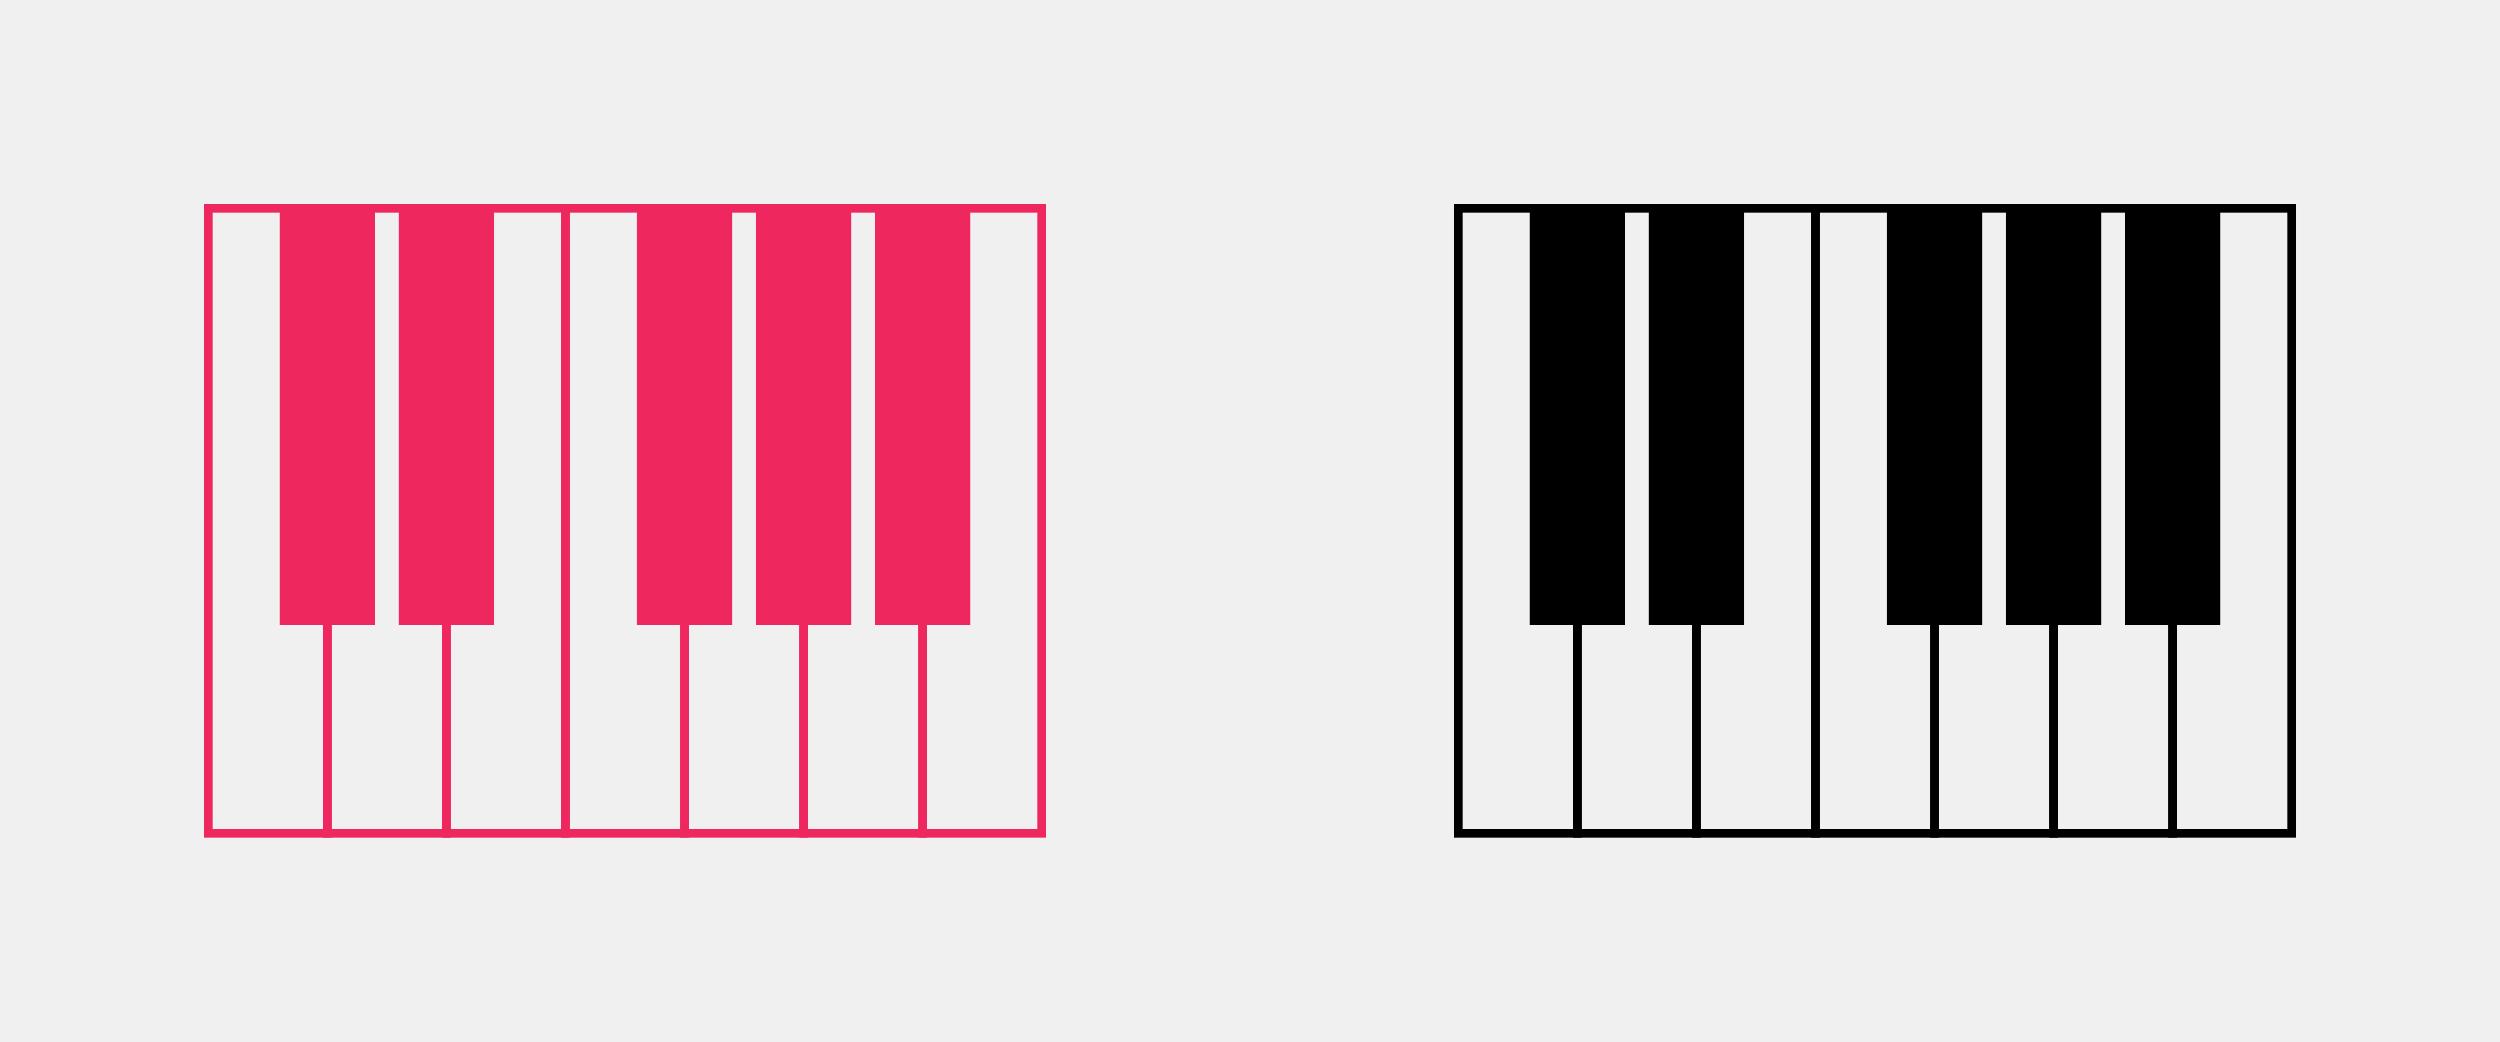
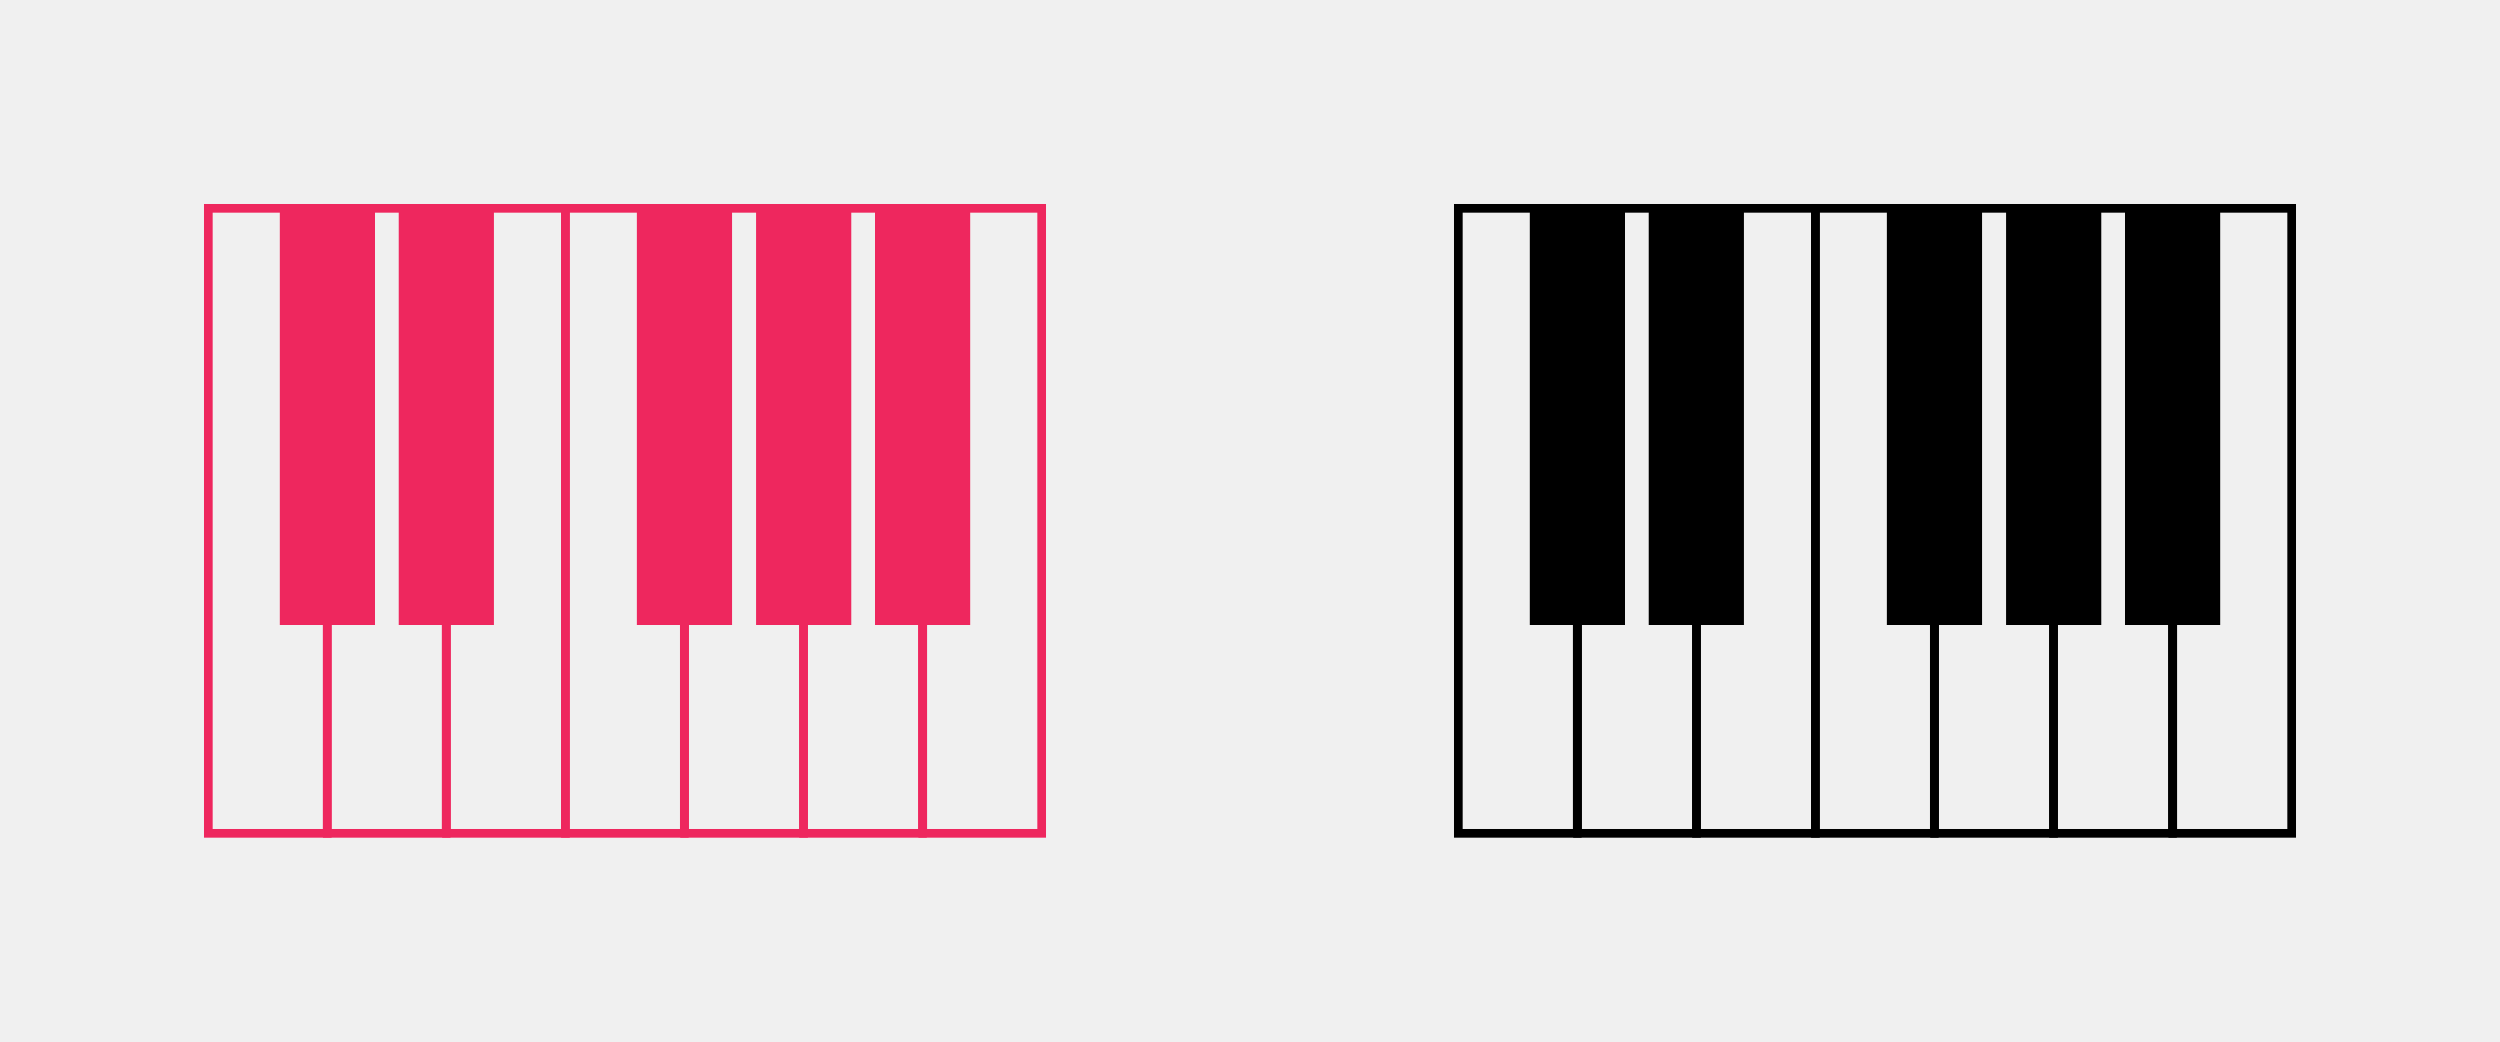
- <svg xmlns="http://www.w3.org/2000/svg" viewBox="0 0 864 360">
-   <defs>
-     <style>.cls-1{fill:#fff;opacity:0;}.cls-2,.cls-4{fill:none;stroke-miterlimit:10;stroke-width:3px;}.cls-2{stroke:#ee275e;}.cls-3{fill:#ee275e;}.cls-4{stroke:#000;}</style>
-   </defs>
-   <g id="Layer_2" data-name="Layer 2">
+ <svg xmlns="http://www.w3.org/2000/svg" version="1.1" id="Layer_1" x="0px" y="0px" viewBox="0 0 864 360" style="enable-background:new 0 0 864 360;" xml:space="preserve">
+   <style type="text/css">
+ 	.st0{fill:none;stroke:#EE275E;stroke-width:3;stroke-miterlimit:10;}
+ 	.st1{fill:#EE275E;}
+ 	.st2{fill:none;stroke:#000000;stroke-width:3;stroke-miterlimit:10;}
+ </style>
+   <g>
    <g id="Keys">
-       <rect class="cls-1" width="864" height="360" />
-       <rect class="cls-2" x="318.86" y="72" width="41.14" height="216" transform="translate(678.86 360) rotate(180)" />
-       <rect class="cls-2" x="277.71" y="72" width="41.14" height="216" transform="translate(596.57 360) rotate(180)" />
-       <rect class="cls-2" x="236.57" y="72" width="41.14" height="216" transform="translate(514.29 360) rotate(180)" />
-       <rect class="cls-2" x="195.43" y="72" width="41.14" height="216" transform="translate(432 360) rotate(180)" />
-       <rect class="cls-2" x="154.29" y="72" width="41.14" height="216" transform="translate(349.71 360) rotate(180)" />
-       <rect class="cls-2" x="113.14" y="72" width="41.14" height="216" transform="translate(267.43 360) rotate(180)" />
-       <rect class="cls-2" x="72" y="72" width="41.14" height="216" transform="translate(185.14 360) rotate(180)" />
-       <rect class="cls-3" x="302.4" y="72" width="32.91" height="144" transform="translate(637.71 288) rotate(180)" />
-       <rect class="cls-3" x="261.26" y="72" width="32.91" height="144" transform="translate(555.43 288) rotate(180)" />
-       <rect class="cls-3" x="220.11" y="72" width="32.91" height="144" transform="translate(473.14 288) rotate(180)" />
-       <rect class="cls-3" x="137.83" y="72" width="32.91" height="144" transform="translate(308.57 288) rotate(180)" />
-       <rect class="cls-3" x="96.69" y="72" width="32.91" height="144" transform="translate(226.29 288) rotate(180)" />
-       <rect class="cls-4" x="750.86" y="72" width="41.14" height="216" transform="translate(1542.86 360) rotate(180)" />
-       <rect class="cls-4" x="709.71" y="72" width="41.14" height="216" transform="translate(1460.57 360) rotate(180)" />
-       <rect class="cls-4" x="668.57" y="72" width="41.14" height="216" transform="translate(1378.29 360) rotate(180)" />
-       <rect class="cls-4" x="627.43" y="72" width="41.14" height="216" transform="translate(1296 360) rotate(180)" />
-       <rect class="cls-4" x="586.29" y="72" width="41.14" height="216" transform="translate(1213.71 360) rotate(180)" />
-       <rect class="cls-4" x="545.14" y="72" width="41.14" height="216" transform="translate(1131.43 360) rotate(180)" />
-       <rect class="cls-4" x="504" y="72" width="41.14" height="216" transform="translate(1049.14 360) rotate(180)" />
-       <rect x="734.4" y="72" width="32.91" height="144" transform="translate(1501.71 288) rotate(180)" />
-       <rect x="693.26" y="72" width="32.91" height="144" transform="translate(1419.43 288) rotate(180)" />
-       <rect x="652.11" y="72" width="32.91" height="144" transform="translate(1337.14 288) rotate(180)" />
-       <rect x="569.83" y="72" width="32.91" height="144" transform="translate(1172.57 288) rotate(180)" />
-       <rect x="528.69" y="72" width="32.91" height="144" transform="translate(1090.29 288) rotate(180)" />
+       <rect x="318.9" y="72" class="st0" width="41.1" height="216" />
+       <rect x="277.7" y="72" class="st0" width="41.1" height="216" />
+       <rect x="236.6" y="72" class="st0" width="41.1" height="216" />
+       <rect x="195.4" y="72" class="st0" width="41.1" height="216" />
+       <rect x="154.3" y="72" class="st0" width="41.1" height="216" />
+       <rect x="113.1" y="72" class="st0" width="41.1" height="216" />
+       <rect x="72" y="72" class="st0" width="41.1" height="216" />
+       <rect x="302.4" y="72" class="st1" width="32.9" height="144" />
+       <rect x="261.3" y="72" class="st1" width="32.9" height="144" />
+       <rect x="220.1" y="72" class="st1" width="32.9" height="144" />
+       <rect x="137.8" y="72" class="st1" width="32.9" height="144" />
+       <rect x="96.7" y="72" class="st1" width="32.9" height="144" />
+       <rect x="750.9" y="72" class="st2" width="41.1" height="216" />
+       <rect x="709.7" y="72" class="st2" width="41.1" height="216" />
+       <rect x="668.6" y="72" class="st2" width="41.1" height="216" />
+       <rect x="627.4" y="72" class="st2" width="41.1" height="216" />
+       <rect x="586.3" y="72" class="st2" width="41.1" height="216" />
+       <rect x="545.2" y="72" class="st2" width="41.1" height="216" />
+       <rect x="504" y="72" class="st2" width="41.1" height="216" />
+       <rect x="734.4" y="72" width="32.9" height="144" />
+       <rect x="693.3" y="72" width="32.9" height="144" />
+       <rect x="652.1" y="72" width="32.9" height="144" />
+       <rect x="569.8" y="72" width="32.9" height="144" />
+       <rect x="528.7" y="72" width="32.9" height="144" />
    </g>
  </g>
</svg>
